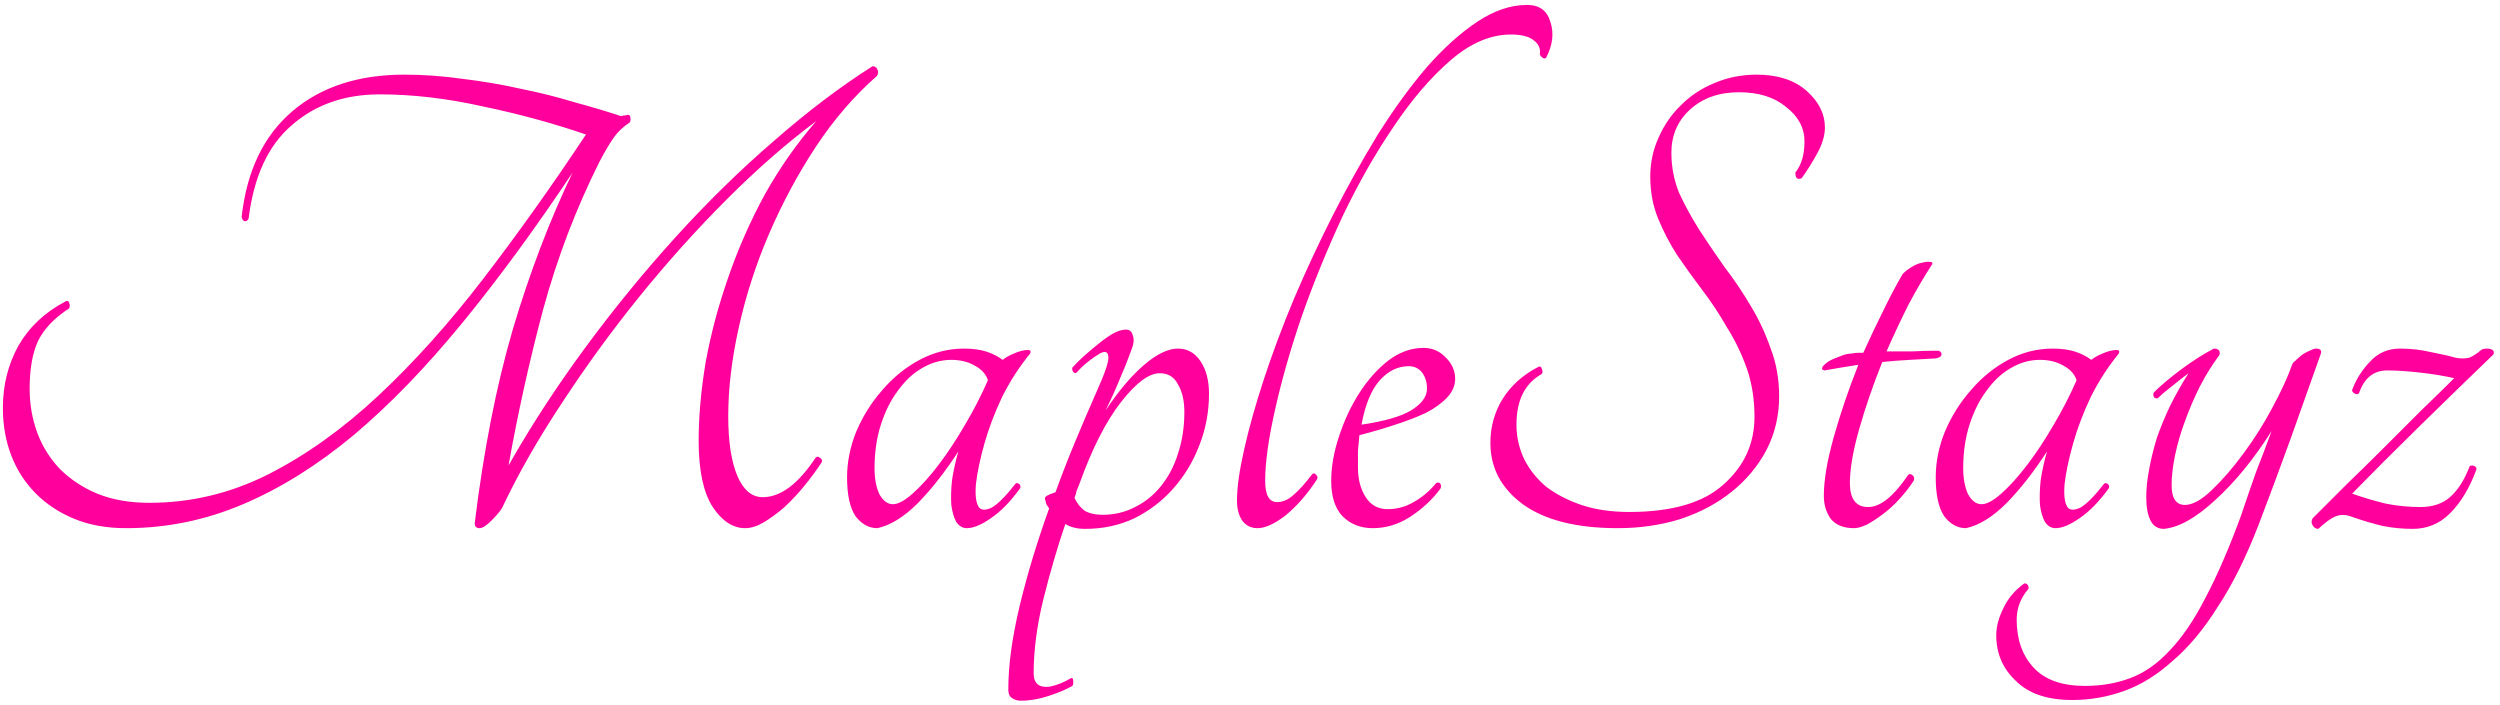
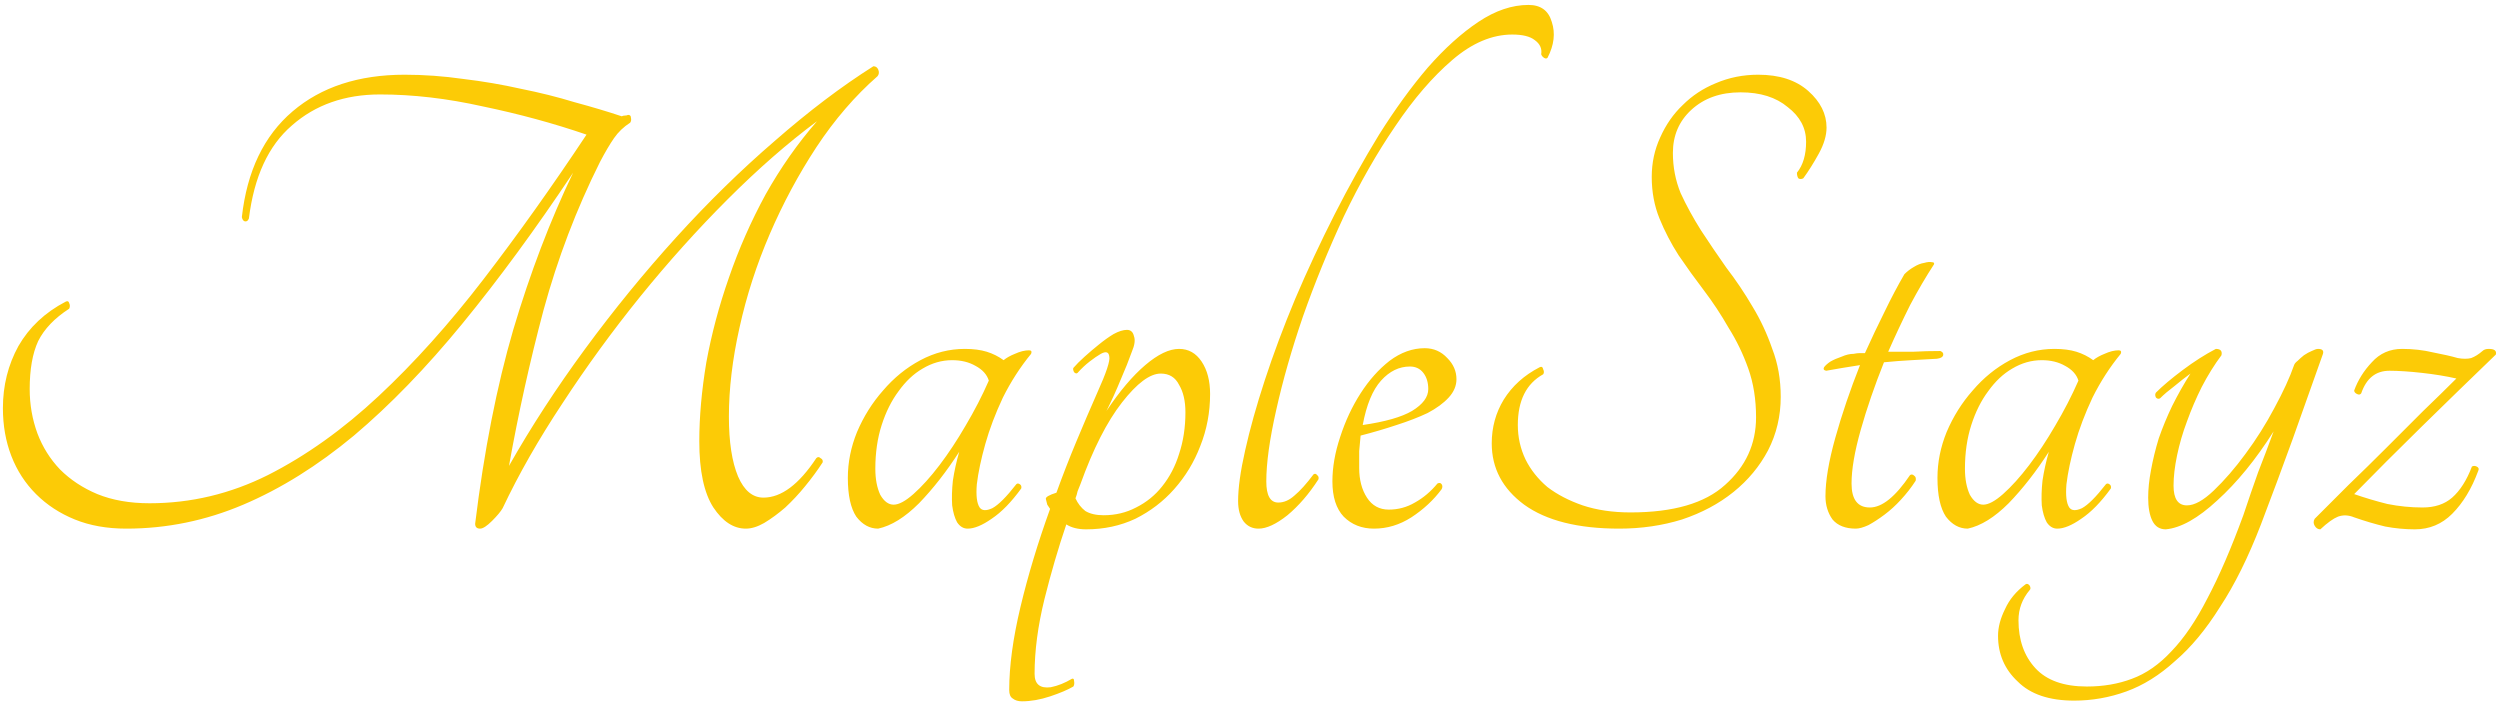
- <svg xmlns="http://www.w3.org/2000/svg" width="426" height="120" viewBox="0 0 426 120" fill="none">
-   <path d="M148.691 11.28C149.091 11.28 149.371 11.48 149.531 11.88C149.691 12.28 149.651 12.64 149.411 12.96C145.571 16.32 142.091 20.36 138.971 25.08C135.931 29.72 133.291 34.64 131.051 39.84C128.811 45.04 127.091 50.36 125.891 55.8C124.691 61.16 124.091 66.2 124.091 70.92C124.091 75.24 124.611 78.64 125.651 81.12C126.691 83.52 128.131 84.72 129.971 84.72C133.011 84.72 136.011 82.48 138.971 78C139.211 77.76 139.451 77.76 139.691 78C140.011 78.16 140.131 78.4 140.051 78.72C139.171 80.08 138.171 81.44 137.051 82.8C136.011 84.08 134.891 85.28 133.691 86.4C132.491 87.44 131.291 88.32 130.091 89.04C128.971 89.68 127.931 90 126.971 90C124.891 90 123.051 88.8 121.451 86.4C119.851 83.92 119.051 80.16 119.051 75.12C119.051 70.96 119.451 66.48 120.251 61.68C121.131 56.88 122.411 52.08 124.091 47.28C125.771 42.4 127.851 37.68 130.331 33.12C132.891 28.56 135.811 24.4 139.091 20.64C134.131 24.32 129.051 28.76 123.851 33.96C118.731 39.08 113.771 44.6 108.971 50.52C104.251 56.36 99.851 62.4 95.771 68.64C91.691 74.8 88.291 80.76 85.571 86.52C85.251 87.08 84.651 87.8 83.771 88.68C82.891 89.56 82.211 90 81.731 90C81.171 90 80.891 89.72 80.891 89.16C82.411 76.76 84.571 65.76 87.371 56.16C90.251 46.48 93.651 37.56 97.571 29.4C91.171 39 84.891 47.56 78.731 55.08C72.571 62.6 66.411 68.96 60.251 74.16C54.091 79.28 47.811 83.2 41.411 85.92C35.011 88.64 28.371 90 21.491 90C18.211 90 15.291 89.48 12.731 88.44C10.171 87.4 7.971 85.96 6.131 84.12C4.291 82.28 2.891 80.12 1.931 77.64C0.971 75.16 0.491 72.44 0.491 69.48C0.491 65.64 1.371 62.12 3.131 58.92C4.971 55.72 7.651 53.2 11.171 51.36C11.491 51.2 11.691 51.28 11.771 51.6C11.931 51.92 11.931 52.24 11.771 52.56C9.291 54.16 7.531 56 6.491 58.08C5.531 60.16 5.051 62.88 5.051 66.24C5.051 68.88 5.491 71.4 6.371 73.8C7.251 76.12 8.531 78.16 10.211 79.92C11.971 81.68 14.091 83.08 16.571 84.12C19.131 85.16 22.091 85.68 25.451 85.68C32.491 85.68 39.211 84.08 45.611 80.88C52.091 77.6 58.371 73.12 64.451 67.44C70.531 61.76 76.491 55.12 82.331 47.52C88.171 39.92 94.011 31.72 99.851 22.92C94.251 21 88.371 19.4 82.211 18.12C76.131 16.76 70.291 16.08 64.691 16.08C58.691 16.08 53.691 17.84 49.691 21.36C45.691 24.8 43.251 30.08 42.371 37.2C42.211 37.6 41.971 37.76 41.651 37.68C41.411 37.6 41.251 37.36 41.171 36.96C42.051 29.12 44.931 23.12 49.811 18.96C54.691 14.8 61.051 12.72 68.891 12.72C72.171 12.72 75.491 12.96 78.851 13.44C82.211 13.84 85.491 14.4 88.691 15.12C91.891 15.76 94.931 16.52 97.811 17.4C100.771 18.2 103.451 19 105.851 19.8C106.011 19.72 106.171 19.68 106.331 19.68C106.571 19.68 106.771 19.64 106.931 19.56C107.251 19.56 107.411 19.72 107.411 20.04C107.491 20.36 107.451 20.64 107.291 20.88C106.171 21.6 105.251 22.48 104.531 23.52C103.811 24.56 103.011 25.92 102.131 27.6C98.131 35.6 94.931 44 92.531 52.8C90.211 61.52 88.251 70.36 86.651 79.32C90.411 72.68 94.731 66.04 99.611 59.4C104.491 52.76 109.651 46.44 115.091 40.44C120.531 34.44 126.131 28.96 131.891 24C137.651 18.96 143.251 14.72 148.691 11.28ZM173.021 82.44C173.181 82.28 173.381 82.28 173.621 82.44C173.861 82.6 173.941 82.84 173.861 83.16C172.181 85.48 170.501 87.2 168.821 88.32C167.221 89.44 165.861 90 164.741 90C164.021 90 163.421 89.64 162.941 88.92C162.541 88.2 162.261 87.24 162.101 86.04C162.021 84.76 162.061 83.36 162.221 81.84C162.461 80.24 162.821 78.6 163.301 76.92C161.141 80.28 158.861 83.2 156.461 85.68C154.061 88.08 151.741 89.52 149.501 90C148.061 90 146.821 89.32 145.781 87.96C144.821 86.52 144.341 84.32 144.341 81.36C144.341 78.72 144.861 76.12 145.901 73.56C147.021 70.92 148.501 68.56 150.341 66.48C152.181 64.32 154.301 62.6 156.701 61.32C159.101 60.04 161.621 59.4 164.261 59.4C165.701 59.4 166.941 59.56 167.981 59.88C169.021 60.2 169.981 60.68 170.861 61.32C171.341 60.92 171.981 60.56 172.781 60.24C173.661 59.84 174.461 59.64 175.181 59.64C175.581 59.64 175.701 59.84 175.541 60.24C173.701 62.48 172.101 64.96 170.741 67.68C169.461 70.4 168.461 73.04 167.741 75.6C167.021 78.16 166.541 80.44 166.301 82.44C166.141 84.36 166.301 85.68 166.781 86.4C167.181 86.96 167.901 87 168.941 86.52C169.981 85.96 171.341 84.6 173.021 82.44ZM152.141 85.92C153.021 85.92 154.141 85.32 155.501 84.12C156.941 82.84 158.421 81.2 159.941 79.2C161.461 77.2 162.941 74.96 164.381 72.48C165.901 69.92 167.221 67.36 168.341 64.8C168.021 63.76 167.261 62.92 166.061 62.28C164.941 61.64 163.621 61.32 162.101 61.32C160.341 61.32 158.661 61.8 157.061 62.76C155.541 63.64 154.181 64.92 152.981 66.6C151.781 68.2 150.821 70.12 150.101 72.36C149.381 74.6 149.021 77.08 149.021 79.8C149.021 81.56 149.301 83.04 149.861 84.24C150.501 85.36 151.261 85.92 152.141 85.92ZM200.735 59.4C202.335 59.4 203.615 60.12 204.575 61.56C205.535 63 206.015 64.84 206.015 67.08C206.015 70.2 205.455 73.16 204.335 75.96C203.295 78.68 201.815 81.12 199.895 83.28C198.055 85.36 195.855 87.04 193.295 88.32C190.735 89.52 187.935 90.12 184.895 90.12C183.535 90.12 182.415 89.84 181.535 89.28C180.175 93.28 178.935 97.52 177.815 102C176.695 106.56 176.135 110.8 176.135 114.72C176.135 116.48 177.055 117.24 178.895 117C180.095 116.76 181.295 116.28 182.495 115.56C182.735 115.48 182.855 115.6 182.855 115.92C182.935 116.32 182.895 116.64 182.735 116.88C181.775 117.44 180.455 118 178.775 118.56C177.095 119.12 175.495 119.4 173.975 119.4C173.335 119.4 172.815 119.24 172.415 118.92C172.015 118.68 171.815 118.2 171.815 117.48C171.815 113.4 172.455 108.68 173.735 103.32C175.015 97.96 176.695 92.4 178.775 86.64C178.615 86.4 178.455 86.16 178.295 85.92C178.215 85.6 178.135 85.28 178.055 84.96C177.975 84.64 178.575 84.28 179.855 83.88C180.895 81 182.015 78.12 183.215 75.24C184.415 72.36 185.615 69.56 186.815 66.84C188.335 63.48 189.015 61.44 188.855 60.72C188.775 59.92 188.295 59.76 187.415 60.24C186.855 60.56 186.215 61 185.495 61.56C184.775 62.12 184.095 62.76 183.455 63.48C183.295 63.64 183.095 63.6 182.855 63.36C182.695 63.04 182.655 62.8 182.735 62.64C183.215 62.08 183.855 61.44 184.655 60.72C185.455 60 186.255 59.32 187.055 58.68C187.935 57.96 188.775 57.36 189.575 56.88C190.455 56.4 191.215 56.16 191.855 56.16C192.495 56.16 192.895 56.52 193.055 57.24C193.295 57.88 193.175 58.76 192.695 59.88C192.215 61.24 191.575 62.84 190.775 64.68C190.055 66.44 189.255 68.2 188.375 69.96C190.615 66.6 192.815 64 194.975 62.16C197.135 60.32 199.055 59.4 200.735 59.4ZM187.895 87.72C189.895 87.72 191.735 87.28 193.415 86.4C195.175 85.52 196.655 84.32 197.855 82.8C199.135 81.2 200.095 79.36 200.735 77.28C201.455 75.12 201.815 72.76 201.815 70.2C201.815 68.28 201.455 66.72 200.735 65.52C200.095 64.24 199.055 63.6 197.615 63.6C195.775 63.6 193.575 65.24 191.015 68.52C188.455 71.8 186.095 76.44 183.935 82.44C183.775 82.84 183.615 83.24 183.455 83.64C183.375 84.04 183.255 84.44 183.095 84.84C183.495 85.72 184.055 86.44 184.775 87C185.575 87.48 186.615 87.72 187.895 87.72ZM260.224 0.84C262.304 0.84 263.624 1.8 264.184 3.72C264.824 5.64 264.584 7.68 263.464 9.84C263.304 10 263.104 10 262.864 9.84C262.624 9.68 262.464 9.48 262.384 9.24C262.544 8.28 262.184 7.48 261.304 6.84C260.504 6.2 259.224 5.88 257.464 5.88C254.024 5.88 250.624 7.32 247.264 10.2C243.904 13.08 240.664 16.84 237.544 21.48C234.424 26.04 231.504 31.16 228.784 36.84C226.144 42.52 223.824 48.2 221.824 53.88C219.904 59.48 218.384 64.8 217.264 69.84C216.144 74.8 215.584 78.84 215.584 81.96C215.584 84.36 216.264 85.56 217.624 85.56C218.584 85.56 219.504 85.16 220.384 84.36C221.344 83.56 222.424 82.36 223.624 80.76C223.864 80.6 224.064 80.64 224.224 80.88C224.464 81.04 224.544 81.28 224.464 81.6C222.864 84.08 221.104 86.12 219.184 87.72C217.264 89.24 215.624 90 214.264 90C213.224 90 212.384 89.6 211.744 88.8C211.104 87.92 210.784 86.76 210.784 85.32C210.784 83.08 211.184 80.2 211.984 76.68C212.784 73.08 213.904 69.08 215.344 64.68C216.784 60.28 218.504 55.68 220.504 50.88C222.584 46 224.824 41.2 227.224 36.48C229.624 31.76 232.144 27.24 234.784 22.92C237.504 18.6 240.264 14.8 243.064 11.52C245.944 8.24 248.824 5.64 251.704 3.72C254.584 1.8 257.424 0.84 260.224 0.84ZM247.958 64.56C247.958 65.68 247.518 66.72 246.638 67.68C245.758 68.64 244.558 69.52 243.038 70.32C241.518 71.04 239.758 71.72 237.758 72.36C235.838 73 233.798 73.6 231.638 74.16C231.558 75.04 231.478 75.92 231.398 76.8C231.398 77.68 231.398 78.64 231.398 79.68C231.398 81.68 231.838 83.36 232.718 84.72C233.598 86.08 234.838 86.76 236.438 86.76C238.038 86.76 239.518 86.36 240.878 85.56C242.318 84.76 243.598 83.68 244.718 82.32C245.038 82.16 245.278 82.2 245.438 82.44C245.598 82.68 245.598 82.96 245.438 83.28C244.078 85.12 242.358 86.72 240.278 88.08C238.278 89.36 236.158 90 233.918 90C231.838 90 230.118 89.32 228.758 87.96C227.478 86.6 226.838 84.6 226.838 81.96C226.838 79.56 227.278 77.04 228.158 74.4C229.038 71.68 230.198 69.2 231.638 66.96C233.078 64.72 234.718 62.88 236.558 61.44C238.478 60 240.478 59.28 242.558 59.28C244.078 59.28 245.358 59.84 246.398 60.96C247.438 62 247.958 63.2 247.958 64.56ZM240.038 62.4C238.198 62.4 236.558 63.2 235.118 64.8C233.678 66.4 232.638 68.92 231.998 72.36C235.838 71.8 238.638 71 240.398 69.96C242.238 68.84 243.158 67.6 243.158 66.24C243.158 65.12 242.878 64.2 242.318 63.48C241.758 62.76 240.998 62.4 240.038 62.4ZM253.965 75.48C253.965 72.76 254.645 70.28 256.005 68.04C257.445 65.72 259.485 63.88 262.125 62.52C262.445 62.36 262.645 62.48 262.725 62.88C262.885 63.2 262.885 63.48 262.725 63.72C259.845 65.32 258.405 68.2 258.405 72.36C258.405 74.44 258.845 76.4 259.725 78.24C260.605 80 261.845 81.56 263.445 82.92C265.125 84.2 267.125 85.24 269.445 86.04C271.845 86.84 274.565 87.24 277.605 87.24C284.885 87.24 290.245 85.68 293.685 82.56C297.205 79.44 298.965 75.6 298.965 71.04C298.965 68 298.525 65.24 297.645 62.76C296.765 60.28 295.645 57.96 294.285 55.8C293.005 53.56 291.605 51.44 290.085 49.44C288.565 47.44 287.125 45.44 285.765 43.44C284.485 41.44 283.405 39.36 282.525 37.2C281.645 35.04 281.205 32.68 281.205 30.12C281.205 27.72 281.685 25.48 282.645 23.4C283.605 21.24 284.885 19.4 286.485 17.88C288.085 16.28 289.965 15.04 292.125 14.16C294.365 13.2 296.765 12.72 299.325 12.72C302.925 12.72 305.765 13.64 307.845 15.48C309.925 17.32 310.965 19.4 310.965 21.72C310.965 23.08 310.525 24.56 309.645 26.16C308.765 27.76 307.885 29.16 307.005 30.36C306.685 30.52 306.405 30.52 306.165 30.36C306.005 30.12 305.925 29.8 305.925 29.4C306.965 28.12 307.485 26.36 307.485 24.12C307.485 21.8 306.445 19.84 304.365 18.24C302.365 16.56 299.685 15.72 296.325 15.72C292.885 15.72 290.085 16.72 287.925 18.72C285.845 20.64 284.805 23.08 284.805 26.04C284.805 28.44 285.245 30.72 286.125 32.88C287.085 34.96 288.245 37.08 289.605 39.24C290.965 41.32 292.405 43.44 293.925 45.6C295.525 47.68 297.005 49.88 298.365 52.2C299.725 54.44 300.845 56.84 301.725 59.4C302.685 61.88 303.165 64.6 303.165 67.56C303.165 70.84 302.445 73.88 301.005 76.68C299.565 79.4 297.605 81.76 295.125 83.76C292.645 85.76 289.725 87.32 286.365 88.44C283.005 89.48 279.445 90 275.685 90C268.645 90 263.245 88.64 259.485 85.92C255.805 83.2 253.965 79.72 253.965 75.48ZM330.341 59.76C330.741 59.92 330.901 60.16 330.821 60.48C330.741 60.8 330.381 61 329.741 61.08C328.461 61.16 327.021 61.24 325.421 61.32C323.901 61.4 322.341 61.52 320.741 61.68C319.141 65.68 317.821 69.52 316.781 73.2C315.741 76.88 315.221 79.92 315.221 82.32C315.221 85.04 316.261 86.4 318.341 86.4C320.421 86.4 322.701 84.56 325.181 80.88C325.421 80.72 325.661 80.76 325.901 81C326.141 81.16 326.221 81.44 326.141 81.84C325.421 82.96 324.581 84.04 323.621 85.08C322.741 86.04 321.821 86.88 320.861 87.6C319.901 88.32 318.981 88.92 318.101 89.4C317.221 89.8 316.501 90 315.941 90C314.181 90 312.861 89.48 311.981 88.44C311.181 87.32 310.781 86 310.781 84.48C310.781 81.84 311.341 78.52 312.461 74.52C313.581 70.52 314.981 66.4 316.661 62.16C315.621 62.32 314.621 62.48 313.661 62.64C312.701 62.8 311.781 62.96 310.901 63.12C310.501 63.04 310.381 62.84 310.541 62.52C310.781 62.2 311.141 61.88 311.621 61.56C312.181 61.24 312.821 60.96 313.541 60.72C314.261 60.4 314.941 60.24 315.581 60.24C315.981 60.16 316.301 60.12 316.541 60.12C316.861 60.12 317.181 60.12 317.501 60.12C318.621 57.64 319.741 55.28 320.861 53.04C321.981 50.72 323.101 48.6 324.221 46.68C324.701 46.2 325.221 45.8 325.781 45.48C326.421 45.08 327.021 44.84 327.581 44.76C328.141 44.6 328.581 44.56 328.901 44.64C329.221 44.64 329.341 44.76 329.261 45C327.901 47.08 326.541 49.4 325.181 51.96C323.901 54.52 322.661 57.16 321.461 59.88C322.901 59.88 324.341 59.88 325.781 59.88C327.221 59.8 328.741 59.76 330.341 59.76ZM358.529 82.44C358.689 82.28 358.889 82.28 359.129 82.44C359.369 82.6 359.449 82.84 359.369 83.16C357.689 85.48 356.009 87.2 354.329 88.32C352.729 89.44 351.369 90 350.249 90C349.529 90 348.929 89.64 348.449 88.92C348.049 88.2 347.769 87.24 347.609 86.04C347.529 84.76 347.569 83.36 347.729 81.84C347.969 80.24 348.329 78.6 348.809 76.92C346.649 80.28 344.369 83.2 341.969 85.68C339.569 88.08 337.249 89.52 335.009 90C333.569 90 332.329 89.32 331.289 87.96C330.329 86.52 329.849 84.32 329.849 81.36C329.849 78.72 330.369 76.12 331.409 73.56C332.529 70.92 334.009 68.56 335.849 66.48C337.689 64.32 339.809 62.6 342.209 61.32C344.609 60.04 347.129 59.4 349.769 59.4C351.209 59.4 352.449 59.56 353.489 59.88C354.529 60.2 355.489 60.68 356.369 61.32C356.849 60.92 357.489 60.56 358.289 60.24C359.169 59.84 359.969 59.64 360.689 59.64C361.089 59.64 361.209 59.84 361.049 60.24C359.209 62.48 357.609 64.96 356.249 67.68C354.969 70.4 353.969 73.04 353.249 75.6C352.529 78.16 352.049 80.44 351.809 82.44C351.649 84.36 351.809 85.68 352.289 86.4C352.689 86.96 353.409 87 354.449 86.52C355.489 85.96 356.849 84.6 358.529 82.44ZM337.649 85.92C338.529 85.92 339.649 85.32 341.009 84.12C342.449 82.84 343.929 81.2 345.449 79.2C346.969 77.2 348.449 74.96 349.889 72.48C351.409 69.92 352.729 67.36 353.849 64.8C353.529 63.76 352.769 62.92 351.569 62.28C350.449 61.64 349.129 61.32 347.609 61.32C345.849 61.32 344.169 61.8 342.569 62.76C341.049 63.64 339.689 64.92 338.489 66.6C337.289 68.2 336.329 70.12 335.609 72.36C334.889 74.6 334.529 77.08 334.529 79.8C334.529 81.56 334.809 83.04 335.369 84.24C336.009 85.36 336.769 85.92 337.649 85.92ZM390.562 62.16C390.642 61.92 390.842 61.68 391.162 61.44C391.482 61.12 391.842 60.8 392.242 60.48C392.722 60.16 393.162 59.92 393.562 59.76C394.042 59.52 394.402 59.4 394.642 59.4C395.362 59.4 395.642 59.68 395.482 60.24C393.722 65.2 392.002 70.04 390.322 74.76C388.642 79.4 386.842 84.24 384.922 89.28C382.762 94.88 380.442 99.56 377.962 103.32C375.562 107.16 373.002 110.24 370.282 112.56C367.642 114.96 364.882 116.68 362.002 117.72C359.122 118.76 356.162 119.28 353.122 119.28C348.882 119.28 345.682 118.2 343.522 116.04C341.282 113.96 340.162 111.36 340.162 108.24C340.162 106.8 340.562 105.28 341.362 103.68C342.082 102.08 343.242 100.68 344.842 99.48C345.082 99.32 345.322 99.4 345.562 99.72C345.722 100.04 345.722 100.28 345.562 100.44C344.282 101.96 343.642 103.68 343.642 105.6C343.642 108.96 344.602 111.68 346.522 113.76C348.442 115.84 351.362 116.88 355.282 116.88C358.082 116.88 360.642 116.44 362.962 115.56C365.362 114.68 367.602 113.12 369.682 110.88C371.842 108.64 373.882 105.64 375.802 101.88C377.802 98.12 379.842 93.4 381.922 87.72C382.802 85.08 383.642 82.64 384.442 80.4C385.322 78.16 386.202 75.84 387.082 73.44C384.042 78.24 380.842 82.16 377.482 85.2C374.202 88.24 371.282 89.88 368.722 90.12C367.682 90.12 366.922 89.64 366.442 88.68C365.962 87.72 365.722 86.4 365.722 84.72C365.722 83.28 365.882 81.72 366.202 80.04C366.522 78.28 366.962 76.48 367.522 74.64C368.162 72.8 368.922 70.96 369.802 69.12C370.762 67.2 371.802 65.36 372.922 63.6C372.042 64.24 371.122 64.96 370.162 65.76C369.202 66.48 368.402 67.16 367.762 67.8C367.522 67.96 367.282 67.92 367.042 67.68C366.882 67.36 366.882 67.08 367.042 66.84C368.162 65.72 369.682 64.44 371.602 63C373.522 61.56 375.402 60.36 377.242 59.4C378.042 59.4 378.362 59.76 378.202 60.48C377.002 62.08 375.882 63.88 374.842 65.88C373.882 67.8 373.042 69.76 372.322 71.76C371.602 73.68 371.042 75.6 370.642 77.52C370.242 79.44 370.042 81.16 370.042 82.68C370.042 84.92 370.802 86.04 372.322 86.04C373.602 86.04 375.122 85.2 376.882 83.52C378.722 81.76 380.522 79.68 382.282 77.28C384.122 74.8 385.762 72.2 387.202 69.48C388.722 66.68 389.842 64.24 390.562 62.16ZM400.795 84.12C402.635 84.76 404.515 85.32 406.435 85.8C408.435 86.2 410.435 86.4 412.435 86.4C414.515 86.4 416.195 85.84 417.475 84.72C418.835 83.52 419.955 81.76 420.835 79.44C421.075 79.28 421.355 79.28 421.675 79.44C421.995 79.6 422.075 79.84 421.915 80.16C420.795 83.2 419.315 85.64 417.475 87.48C415.715 89.24 413.595 90.12 411.115 90.12C409.435 90.12 407.755 89.96 406.075 89.64C404.395 89.24 402.635 88.72 400.795 88.08C399.835 87.68 398.915 87.64 398.035 87.96C397.235 88.28 396.235 89 395.035 90.12C394.635 90.12 394.315 89.92 394.075 89.52C393.835 89.12 393.835 88.72 394.075 88.32C395.835 86.56 397.755 84.64 399.835 82.56C401.995 80.48 404.155 78.36 406.315 76.2C408.475 74.04 410.555 71.96 412.555 69.96C414.635 67.96 416.515 66.12 418.195 64.44C416.435 64.04 414.475 63.72 412.315 63.48C410.155 63.24 408.315 63.12 406.795 63.12C404.475 63.12 402.875 64.4 401.995 66.96C401.835 67.2 401.595 67.24 401.275 67.08C400.955 66.92 400.795 66.72 400.795 66.48C401.435 64.72 402.435 63.12 403.795 61.68C405.155 60.16 406.875 59.4 408.955 59.4C410.795 59.4 412.555 59.6 414.235 60C415.915 60.32 417.315 60.64 418.435 60.96C419.315 61.12 420.075 61.12 420.715 60.96C421.355 60.72 421.995 60.32 422.635 59.76C422.875 59.52 423.235 59.4 423.715 59.4C424.675 59.4 425.075 59.72 424.915 60.36C420.595 64.52 416.355 68.64 412.195 72.72C408.115 76.72 404.315 80.52 400.795 84.12Z" fill="#FF009C" />
+ <svg xmlns="http://www.w3.org/2000/svg" width="454" height="128" viewBox="0 0 454 128" fill="none">
+   <path d="M158.608 12.032C159.035 12.032 159.333 12.245 159.504 12.672C159.675 13.099 159.632 13.483 159.376 13.824C155.28 17.408 151.568 21.717 148.24 26.752C144.997 31.701 142.181 36.949 139.792 42.496C137.403 48.043 135.568 53.717 134.288 59.52C133.008 65.237 132.368 70.613 132.368 75.648C132.368 80.256 132.923 83.883 134.032 86.528C135.141 89.088 136.677 90.368 138.64 90.368C141.883 90.368 145.083 87.979 148.24 83.2C148.496 82.944 148.752 82.944 149.008 83.2C149.349 83.371 149.477 83.627 149.392 83.968C148.453 85.419 147.387 86.869 146.192 88.32C145.083 89.685 143.888 90.965 142.608 92.16C141.328 93.269 140.048 94.208 138.768 94.976C137.573 95.659 136.464 96 135.44 96C133.221 96 131.259 94.72 129.552 92.16C127.845 89.515 126.992 85.504 126.992 80.128C126.992 75.691 127.419 70.912 128.272 65.792C129.211 60.672 130.576 55.552 132.368 50.432C134.16 45.227 136.379 40.192 139.024 35.328C141.755 30.464 144.869 26.027 148.368 22.016C143.077 25.941 137.659 30.677 132.112 36.224C126.651 41.685 121.36 47.573 116.24 53.888C111.205 60.117 106.512 66.56 102.16 73.216C97.808 79.787 94.181 86.144 91.28 92.288C90.939 92.885 90.299 93.653 89.36 94.592C88.421 95.531 87.696 96 87.184 96C86.587 96 86.288 95.701 86.288 95.104C87.909 81.877 90.213 70.144 93.2 59.904C96.272 49.579 99.899 40.064 104.08 31.36C97.253 41.6 90.555 50.731 83.984 58.752C77.413 66.773 70.843 73.557 64.272 79.104C57.701 84.565 51.003 88.747 44.176 91.648C37.349 94.549 30.267 96 22.928 96C19.429 96 16.315 95.445 13.584 94.336C10.853 93.227 8.507 91.691 6.544 89.728C4.581 87.765 3.088 85.461 2.064 82.816C1.04 80.171 0.528 77.269 0.528 74.112C0.528 70.016 1.467 66.261 3.344 62.848C5.307 59.435 8.165 56.747 11.92 54.784C12.261 54.613 12.475 54.699 12.56 55.04C12.731 55.381 12.731 55.723 12.56 56.064C9.915 57.771 8.037 59.733 6.928 61.952C5.904 64.171 5.392 67.072 5.392 70.656C5.392 73.472 5.861 76.16 6.8 78.72C7.739 81.195 9.104 83.371 10.896 85.248C12.773 87.125 15.035 88.619 17.68 89.728C20.411 90.837 23.568 91.392 27.152 91.392C34.661 91.392 41.829 89.685 48.656 86.272C55.568 82.773 62.267 77.995 68.752 71.936C75.237 65.877 81.595 58.795 87.824 50.688C94.053 42.581 100.283 33.835 106.512 24.448C100.539 22.4 94.267 20.693 87.696 19.328C81.211 17.877 74.981 17.152 69.008 17.152C62.608 17.152 57.275 19.029 53.008 22.784C48.741 26.453 46.139 32.085 45.2 39.68C45.029 40.107 44.773 40.277 44.432 40.192C44.176 40.107 44.005 39.851 43.92 39.424C44.859 31.061 47.931 24.661 53.136 20.224C58.341 15.787 65.125 13.568 73.488 13.568C76.987 13.568 80.528 13.824 84.112 14.336C87.696 14.763 91.195 15.36 94.608 16.128C98.021 16.811 101.264 17.621 104.336 18.56C107.493 19.413 110.352 20.267 112.912 21.12C113.083 21.035 113.253 20.992 113.424 20.992C113.68 20.992 113.893 20.949 114.064 20.864C114.405 20.864 114.576 21.035 114.576 21.376C114.661 21.717 114.619 22.016 114.448 22.272C113.253 23.04 112.272 23.979 111.504 25.088C110.736 26.197 109.883 27.648 108.944 29.44C104.677 37.973 101.264 46.933 98.704 56.32C96.229 65.621 94.139 75.051 92.432 84.608C96.443 77.525 101.051 70.443 106.256 63.36C111.461 56.277 116.965 49.536 122.768 43.136C128.571 36.736 134.544 30.891 140.688 25.6C146.832 20.224 152.805 15.701 158.608 12.032ZM184.56 87.936C184.731 87.765 184.944 87.765 185.2 87.936C185.456 88.107 185.541 88.363 185.456 88.704C183.664 91.179 181.872 93.013 180.08 94.208C178.373 95.403 176.923 96 175.728 96C174.96 96 174.32 95.616 173.808 94.848C173.381 94.08 173.083 93.056 172.912 91.776C172.827 90.411 172.869 88.917 173.04 87.296C173.296 85.589 173.68 83.84 174.192 82.048C171.888 85.632 169.456 88.747 166.896 91.392C164.336 93.952 161.861 95.488 159.472 96C157.936 96 156.613 95.275 155.504 93.824C154.48 92.288 153.968 89.941 153.968 86.784C153.968 83.968 154.523 81.195 155.632 78.464C156.827 75.648 158.405 73.131 160.368 70.912C162.331 68.608 164.592 66.773 167.152 65.408C169.712 64.043 172.4 63.36 175.216 63.36C176.752 63.36 178.075 63.531 179.184 63.872C180.293 64.213 181.317 64.725 182.256 65.408C182.768 64.981 183.451 64.597 184.304 64.256C185.243 63.829 186.096 63.616 186.864 63.616C187.291 63.616 187.419 63.829 187.248 64.256C185.285 66.645 183.579 69.291 182.128 72.192C180.763 75.093 179.696 77.909 178.928 80.64C178.16 83.371 177.648 85.803 177.392 87.936C177.221 89.984 177.392 91.392 177.904 92.16C178.331 92.757 179.099 92.8 180.208 92.288C181.317 91.691 182.768 90.24 184.56 87.936ZM162.288 91.648C163.227 91.648 164.421 91.008 165.872 89.728C167.408 88.363 168.987 86.613 170.608 84.48C172.229 82.347 173.808 79.957 175.344 77.312C176.965 74.581 178.373 71.851 179.568 69.12C179.227 68.011 178.416 67.115 177.136 66.432C175.941 65.749 174.533 65.408 172.912 65.408C171.035 65.408 169.243 65.92 167.536 66.944C165.915 67.883 164.464 69.248 163.184 71.04C161.904 72.747 160.88 74.795 160.112 77.184C159.344 79.573 158.96 82.219 158.96 85.12C158.96 86.997 159.259 88.576 159.856 89.856C160.539 91.051 161.349 91.648 162.288 91.648ZM214.121 63.36C215.828 63.36 217.193 64.128 218.217 65.664C219.241 67.2 219.753 69.163 219.753 71.552C219.753 74.88 219.156 78.037 217.961 81.024C216.852 83.925 215.273 86.528 213.225 88.832C211.262 91.051 208.916 92.843 206.185 94.208C203.454 95.488 200.468 96.128 197.225 96.128C195.774 96.128 194.58 95.829 193.641 95.232C192.19 99.499 190.868 104.021 189.673 108.8C188.478 113.664 187.881 118.187 187.881 122.368C187.881 124.245 188.862 125.056 190.825 124.8C192.105 124.544 193.385 124.032 194.665 123.264C194.921 123.179 195.049 123.307 195.049 123.648C195.134 124.075 195.092 124.416 194.921 124.672C193.897 125.269 192.489 125.867 190.697 126.464C188.905 127.061 187.198 127.36 185.577 127.36C184.894 127.36 184.34 127.189 183.913 126.848C183.486 126.592 183.273 126.08 183.273 125.312C183.273 120.96 183.956 115.925 185.321 110.208C186.686 104.491 188.478 98.56 190.697 92.416C190.526 92.16 190.356 91.904 190.185 91.648C190.1 91.307 190.014 90.965 189.929 90.624C189.844 90.283 190.484 89.899 191.849 89.472C192.958 86.4 194.153 83.328 195.433 80.256C196.713 77.184 197.993 74.197 199.273 71.296C200.894 67.712 201.62 65.536 201.449 64.768C201.364 63.915 200.852 63.744 199.913 64.256C199.316 64.597 198.633 65.067 197.865 65.664C197.097 66.261 196.372 66.944 195.689 67.712C195.518 67.883 195.305 67.84 195.049 67.584C194.878 67.243 194.836 66.987 194.921 66.816C195.433 66.219 196.116 65.536 196.969 64.768C197.822 64 198.676 63.275 199.529 62.592C200.468 61.824 201.364 61.184 202.217 60.672C203.156 60.16 203.966 59.904 204.649 59.904C205.332 59.904 205.758 60.288 205.929 61.056C206.185 61.739 206.057 62.677 205.545 63.872C205.033 65.323 204.35 67.029 203.497 68.992C202.729 70.869 201.876 72.747 200.937 74.624C203.326 71.04 205.673 68.267 207.977 66.304C210.281 64.341 212.329 63.36 214.121 63.36ZM200.425 93.568C202.558 93.568 204.521 93.099 206.313 92.16C208.19 91.221 209.769 89.941 211.049 88.32C212.414 86.613 213.438 84.651 214.121 82.432C214.889 80.128 215.273 77.611 215.273 74.88C215.273 72.832 214.889 71.168 214.121 69.888C213.438 68.523 212.329 67.84 210.793 67.84C208.83 67.84 206.484 69.589 203.753 73.088C201.022 76.587 198.505 81.536 196.201 87.936C196.03 88.363 195.86 88.789 195.689 89.216C195.604 89.643 195.476 90.069 195.305 90.496C195.732 91.435 196.329 92.203 197.097 92.8C197.95 93.312 199.06 93.568 200.425 93.568ZM277.576 0.896C279.795 0.896 281.203 1.92 281.8 3.968C282.483 6.016 282.227 8.192 281.032 10.496C280.861 10.667 280.648 10.667 280.392 10.496C280.136 10.325 279.965 10.112 279.88 9.856C280.051 8.832 279.667 7.979 278.728 7.296C277.875 6.613 276.509 6.272 274.632 6.272C270.963 6.272 267.336 7.808 263.752 10.88C260.168 13.952 256.712 17.963 253.384 22.912C250.056 27.776 246.941 33.237 244.04 39.296C241.224 45.355 238.749 51.413 236.616 57.472C234.568 63.445 232.947 69.12 231.752 74.496C230.557 79.787 229.96 84.096 229.96 87.424C229.96 89.984 230.685 91.264 232.136 91.264C233.16 91.264 234.141 90.837 235.08 89.984C236.104 89.131 237.256 87.851 238.536 86.144C238.792 85.973 239.005 86.016 239.176 86.272C239.432 86.443 239.517 86.699 239.432 87.04C237.725 89.685 235.848 91.861 233.8 93.568C231.752 95.189 230.003 96 228.552 96C227.443 96 226.547 95.573 225.864 94.72C225.181 93.781 224.84 92.544 224.84 91.008C224.84 88.619 225.267 85.547 226.12 81.792C226.973 77.952 228.168 73.685 229.704 68.992C231.24 64.299 233.075 59.392 235.208 54.272C237.427 49.067 239.816 43.947 242.376 38.912C244.936 33.877 247.624 29.056 250.44 24.448C253.341 19.84 256.285 15.787 259.272 12.288C262.344 8.789 265.416 6.016 268.488 3.968C271.56 1.92 274.589 0.896 277.576 0.896ZM264.493 68.864C264.493 70.059 264.024 71.168 263.085 72.192C262.146 73.216 260.866 74.155 259.245 75.008C257.624 75.776 255.746 76.501 253.613 77.184C251.565 77.867 249.389 78.507 247.085 79.104C247 80.043 246.914 80.981 246.829 81.92C246.829 82.859 246.829 83.883 246.829 84.992C246.829 87.125 247.298 88.917 248.237 90.368C249.176 91.819 250.498 92.544 252.205 92.544C253.912 92.544 255.49 92.117 256.941 91.264C258.477 90.411 259.842 89.259 261.037 87.808C261.378 87.637 261.634 87.68 261.805 87.936C261.976 88.192 261.976 88.491 261.805 88.832C260.354 90.795 258.52 92.501 256.301 93.952C254.168 95.317 251.906 96 249.517 96C247.298 96 245.464 95.275 244.013 93.824C242.648 92.373 241.965 90.24 241.965 87.424C241.965 84.864 242.434 82.176 243.373 79.36C244.312 76.459 245.549 73.813 247.085 71.424C248.621 69.035 250.37 67.072 252.333 65.536C254.381 64 256.514 63.232 258.733 63.232C260.354 63.232 261.72 63.829 262.829 65.024C263.938 66.133 264.493 67.413 264.493 68.864ZM256.045 66.56C254.082 66.56 252.333 67.413 250.797 69.12C249.261 70.827 248.152 73.515 247.469 77.184C251.565 76.587 254.552 75.733 256.429 74.624C258.392 73.429 259.373 72.107 259.373 70.656C259.373 69.461 259.074 68.48 258.477 67.712C257.88 66.944 257.069 66.56 256.045 66.56ZM270.9 80.512C270.9 77.611 271.625 74.965 273.076 72.576C274.612 70.101 276.788 68.139 279.604 66.688C279.945 66.517 280.159 66.645 280.244 67.072C280.415 67.413 280.415 67.712 280.244 67.968C277.172 69.675 275.636 72.747 275.636 77.184C275.636 79.403 276.105 81.493 277.044 83.456C277.983 85.333 279.305 86.997 281.012 88.448C282.804 89.813 284.937 90.923 287.412 91.776C289.972 92.629 292.873 93.056 296.116 93.056C303.881 93.056 309.599 91.392 313.268 88.064C317.023 84.736 318.9 80.64 318.9 75.776C318.9 72.533 318.431 69.589 317.492 66.944C316.553 64.299 315.359 61.824 313.908 59.52C312.543 57.131 311.049 54.869 309.428 52.736C307.807 50.603 306.271 48.469 304.82 46.336C303.455 44.203 302.303 41.984 301.364 39.68C300.425 37.376 299.956 34.859 299.956 32.128C299.956 29.568 300.468 27.179 301.492 24.96C302.516 22.656 303.881 20.693 305.588 19.072C307.295 17.365 309.3 16.043 311.604 15.104C313.993 14.08 316.553 13.568 319.284 13.568C323.124 13.568 326.153 14.549 328.372 16.512C330.591 18.475 331.7 20.693 331.7 23.168C331.7 24.619 331.231 26.197 330.292 27.904C329.353 29.611 328.415 31.104 327.476 32.384C327.135 32.555 326.836 32.555 326.58 32.384C326.409 32.128 326.324 31.787 326.324 31.36C327.433 29.995 327.988 28.117 327.988 25.728C327.988 23.253 326.879 21.163 324.66 19.456C322.527 17.664 319.668 16.768 316.084 16.768C312.415 16.768 309.428 17.835 307.124 19.968C304.905 22.016 303.796 24.619 303.796 27.776C303.796 30.336 304.265 32.768 305.204 35.072C306.228 37.291 307.465 39.552 308.916 41.856C310.367 44.075 311.903 46.336 313.524 48.64C315.231 50.859 316.809 53.205 318.26 55.68C319.711 58.069 320.905 60.629 321.844 63.36C322.868 66.005 323.38 68.907 323.38 72.064C323.38 75.563 322.612 78.805 321.076 81.792C319.54 84.693 317.449 87.211 314.804 89.344C312.159 91.477 309.044 93.141 305.46 94.336C301.876 95.445 298.079 96 294.068 96C286.559 96 280.799 94.549 276.788 91.648C272.863 88.747 270.9 85.035 270.9 80.512ZM352.368 63.744C352.795 63.915 352.965 64.171 352.88 64.512C352.795 64.853 352.411 65.067 351.728 65.152C350.363 65.237 348.827 65.323 347.12 65.408C345.499 65.493 343.835 65.621 342.128 65.792C340.421 70.059 339.013 74.155 337.904 78.08C336.795 82.005 336.24 85.248 336.24 87.808C336.24 90.709 337.349 92.16 339.568 92.16C341.787 92.16 344.219 90.197 346.864 86.272C347.12 86.101 347.376 86.144 347.632 86.4C347.888 86.571 347.973 86.869 347.888 87.296C347.12 88.491 346.224 89.643 345.2 90.752C344.261 91.776 343.28 92.672 342.256 93.44C341.232 94.208 340.251 94.848 339.312 95.36C338.373 95.787 337.605 96 337.008 96C335.131 96 333.723 95.445 332.784 94.336C331.931 93.141 331.504 91.733 331.504 90.112C331.504 87.296 332.101 83.755 333.296 79.488C334.491 75.221 335.984 70.827 337.776 66.304C336.667 66.475 335.6 66.645 334.576 66.816C333.552 66.987 332.571 67.157 331.632 67.328C331.205 67.243 331.077 67.029 331.248 66.688C331.504 66.347 331.888 66.005 332.4 65.664C332.997 65.323 333.68 65.024 334.448 64.768C335.216 64.427 335.941 64.256 336.624 64.256C337.051 64.171 337.392 64.128 337.648 64.128C337.989 64.128 338.331 64.128 338.672 64.128C339.867 61.483 341.061 58.965 342.256 56.576C343.451 54.101 344.645 51.84 345.84 49.792C346.352 49.28 346.907 48.853 347.504 48.512C348.187 48.085 348.827 47.829 349.424 47.744C350.021 47.573 350.491 47.531 350.832 47.616C351.173 47.616 351.301 47.744 351.216 48C349.765 50.219 348.315 52.693 346.864 55.424C345.499 58.155 344.176 60.971 342.896 63.872C344.432 63.872 345.968 63.872 347.504 63.872C349.04 63.787 350.661 63.744 352.368 63.744ZM382.435 87.936C382.606 87.765 382.819 87.765 383.075 87.936C383.331 88.107 383.416 88.363 383.331 88.704C381.539 91.179 379.747 93.013 377.955 94.208C376.248 95.403 374.798 96 373.603 96C372.835 96 372.195 95.616 371.683 94.848C371.256 94.08 370.958 93.056 370.787 91.776C370.702 90.411 370.744 88.917 370.915 87.296C371.171 85.589 371.555 83.84 372.067 82.048C369.763 85.632 367.331 88.747 364.771 91.392C362.211 93.952 359.736 95.488 357.347 96C355.811 96 354.488 95.275 353.379 93.824C352.355 92.288 351.843 89.941 351.843 86.784C351.843 83.968 352.398 81.195 353.507 78.464C354.702 75.648 356.28 73.131 358.243 70.912C360.206 68.608 362.467 66.773 365.027 65.408C367.587 64.043 370.275 63.36 373.091 63.36C374.627 63.36 375.95 63.531 377.059 63.872C378.168 64.213 379.192 64.725 380.131 65.408C380.643 64.981 381.326 64.597 382.179 64.256C383.118 63.829 383.971 63.616 384.739 63.616C385.166 63.616 385.294 63.829 385.123 64.256C383.16 66.645 381.454 69.291 380.003 72.192C378.638 75.093 377.571 77.909 376.803 80.64C376.035 83.371 375.523 85.803 375.267 87.936C375.096 89.984 375.267 91.392 375.779 92.16C376.206 92.757 376.974 92.8 378.083 92.288C379.192 91.691 380.643 90.24 382.435 87.936ZM360.163 91.648C361.102 91.648 362.296 91.008 363.747 89.728C365.283 88.363 366.862 86.613 368.483 84.48C370.104 82.347 371.683 79.957 373.219 77.312C374.84 74.581 376.248 71.851 377.443 69.12C377.102 68.011 376.291 67.115 375.011 66.432C373.816 65.749 372.408 65.408 370.787 65.408C368.91 65.408 367.118 65.92 365.411 66.944C363.79 67.883 362.339 69.248 361.059 71.04C359.779 72.747 358.755 74.795 357.987 77.184C357.219 79.573 356.835 82.219 356.835 85.12C356.835 86.997 357.134 88.576 357.731 89.856C358.414 91.051 359.224 91.648 360.163 91.648ZM416.604 66.304C416.689 66.048 416.903 65.792 417.244 65.536C417.585 65.195 417.969 64.853 418.396 64.512C418.908 64.171 419.377 63.915 419.804 63.744C420.316 63.488 420.7 63.36 420.956 63.36C421.724 63.36 422.023 63.659 421.852 64.256C419.975 69.547 418.14 74.709 416.348 79.744C414.556 84.693 412.636 89.856 410.588 95.232C408.284 101.205 405.809 106.197 403.164 110.208C400.604 114.304 397.873 117.589 394.972 120.064C392.156 122.624 389.212 124.459 386.14 125.568C383.068 126.677 379.911 127.232 376.668 127.232C372.145 127.232 368.732 126.08 366.428 123.776C364.039 121.557 362.844 118.784 362.844 115.456C362.844 113.92 363.271 112.299 364.124 110.592C364.892 108.885 366.129 107.392 367.836 106.112C368.092 105.941 368.348 106.027 368.604 106.368C368.775 106.709 368.775 106.965 368.604 107.136C367.239 108.757 366.556 110.592 366.556 112.64C366.556 116.224 367.58 119.125 369.628 121.344C371.676 123.563 374.791 124.672 378.972 124.672C381.959 124.672 384.689 124.203 387.164 123.264C389.724 122.325 392.113 120.661 394.332 118.272C396.636 115.883 398.812 112.683 400.86 108.672C402.993 104.661 405.169 99.627 407.388 93.568C408.327 90.752 409.223 88.149 410.076 85.76C411.015 83.371 411.953 80.896 412.892 78.336C409.649 83.456 406.236 87.637 402.652 90.88C399.153 94.123 396.039 95.872 393.308 96.128C392.199 96.128 391.388 95.616 390.876 94.592C390.364 93.568 390.108 92.16 390.108 90.368C390.108 88.832 390.279 87.168 390.62 85.376C390.961 83.499 391.431 81.579 392.028 79.616C392.711 77.653 393.521 75.691 394.46 73.728C395.484 71.68 396.593 69.717 397.788 67.84C396.849 68.523 395.868 69.291 394.844 70.144C393.82 70.912 392.967 71.637 392.284 72.32C392.028 72.491 391.772 72.448 391.516 72.192C391.345 71.851 391.345 71.552 391.516 71.296C392.711 70.101 394.332 68.736 396.38 67.2C398.428 65.664 400.433 64.384 402.396 63.36C403.249 63.36 403.591 63.744 403.42 64.512C402.14 66.219 400.945 68.139 399.836 70.272C398.812 72.32 397.916 74.411 397.148 76.544C396.38 78.592 395.783 80.64 395.356 82.688C394.929 84.736 394.716 86.571 394.716 88.192C394.716 90.581 395.527 91.776 397.148 91.776C398.513 91.776 400.135 90.88 402.012 89.088C403.975 87.211 405.895 84.992 407.772 82.432C409.735 79.787 411.484 77.013 413.02 74.112C414.641 71.125 415.836 68.523 416.604 66.304ZM427.519 89.728C429.482 90.411 431.487 91.008 433.535 91.52C435.668 91.947 437.802 92.16 439.935 92.16C442.154 92.16 443.946 91.563 445.311 90.368C446.762 89.088 447.956 87.211 448.895 84.736C449.151 84.565 449.45 84.565 449.791 84.736C450.132 84.907 450.218 85.163 450.047 85.504C448.852 88.747 447.274 91.349 445.311 93.312C443.434 95.189 441.172 96.128 438.527 96.128C436.735 96.128 434.943 95.957 433.151 95.616C431.359 95.189 429.482 94.635 427.519 93.952C426.495 93.525 425.514 93.483 424.575 93.824C423.722 94.165 422.655 94.933 421.375 96.128C420.948 96.128 420.607 95.915 420.351 95.488C420.095 95.061 420.095 94.635 420.351 94.208C422.228 92.331 424.276 90.283 426.495 88.064C428.799 85.845 431.103 83.584 433.407 81.28C435.711 78.976 437.93 76.757 440.063 74.624C442.282 72.491 444.287 70.528 446.079 68.736C444.202 68.309 442.111 67.968 439.807 67.712C437.503 67.456 435.54 67.328 433.919 67.328C431.444 67.328 429.738 68.693 428.799 71.424C428.628 71.68 428.372 71.723 428.031 71.552C427.69 71.381 427.519 71.168 427.519 70.912C428.202 69.035 429.268 67.328 430.719 65.792C432.17 64.171 434.004 63.36 436.223 63.36C438.186 63.36 440.063 63.573 441.855 64C443.647 64.341 445.14 64.683 446.335 65.024C447.274 65.195 448.084 65.195 448.767 65.024C449.45 64.768 450.132 64.341 450.815 63.744C451.071 63.488 451.455 63.36 451.967 63.36C452.991 63.36 453.418 63.701 453.247 64.384C448.639 68.821 444.116 73.216 439.679 77.568C435.327 81.835 431.274 85.888 427.519 89.728Z" fill="#FCCB06" />
</svg>
